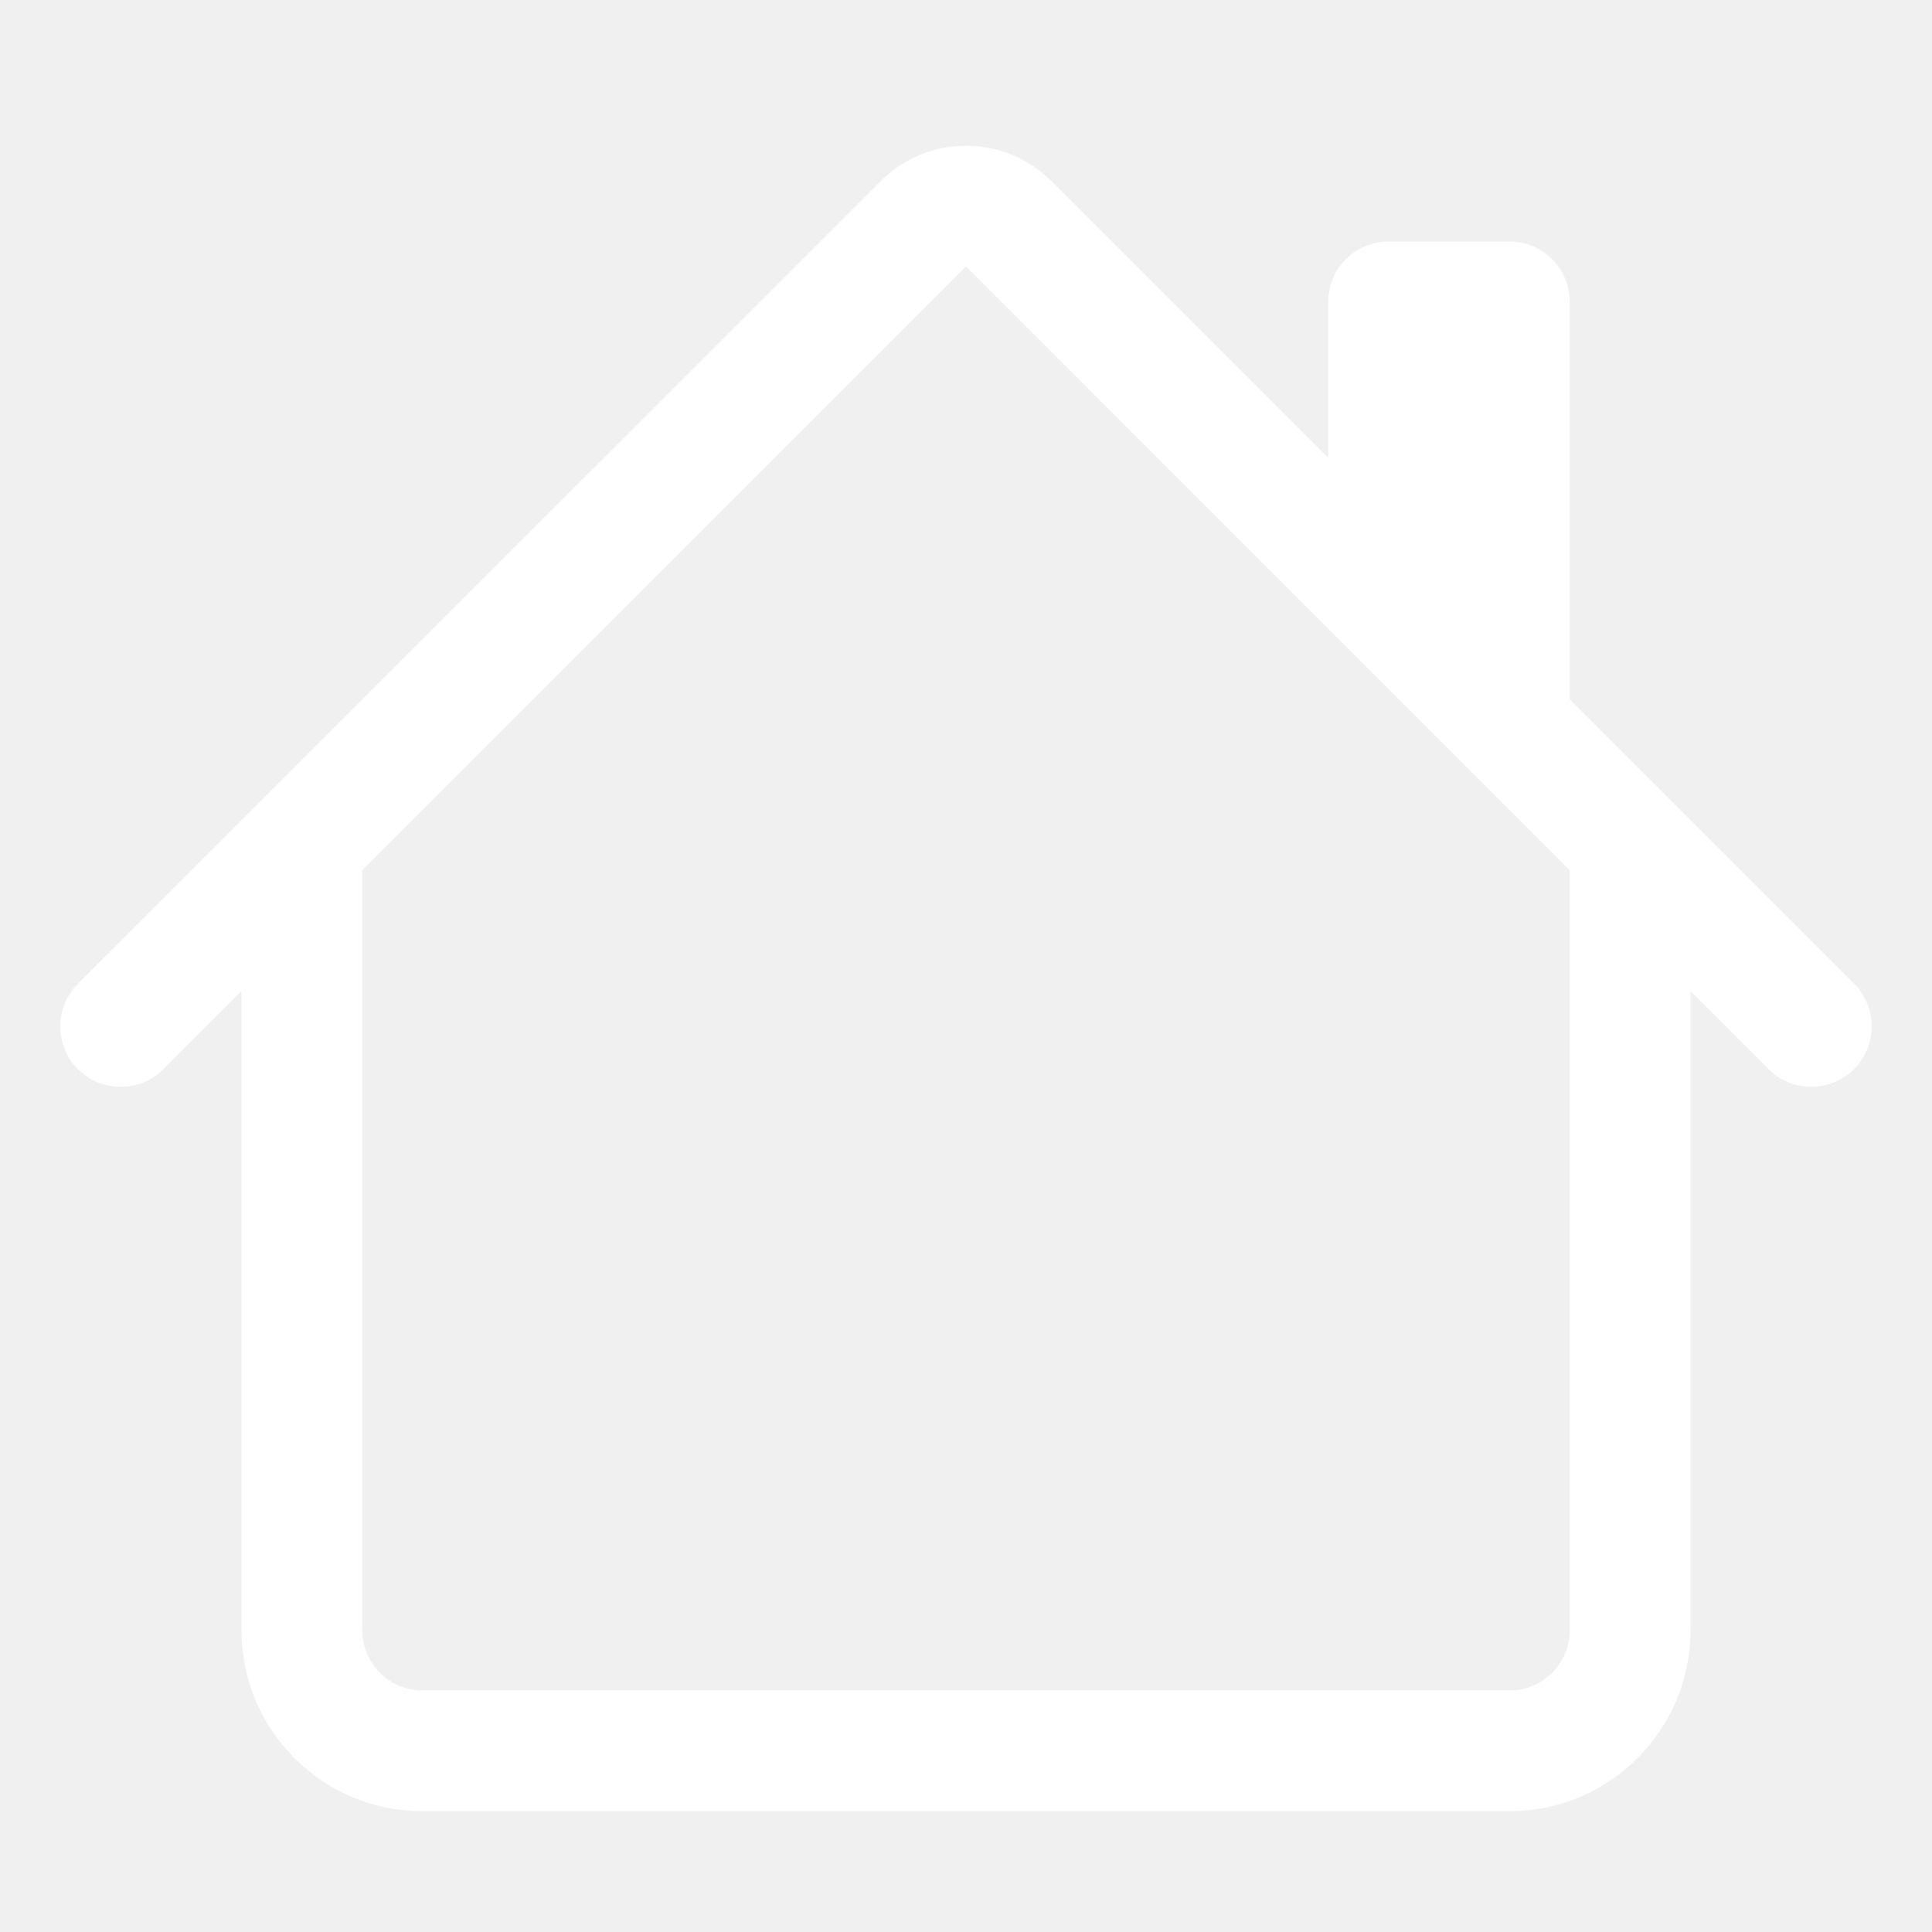
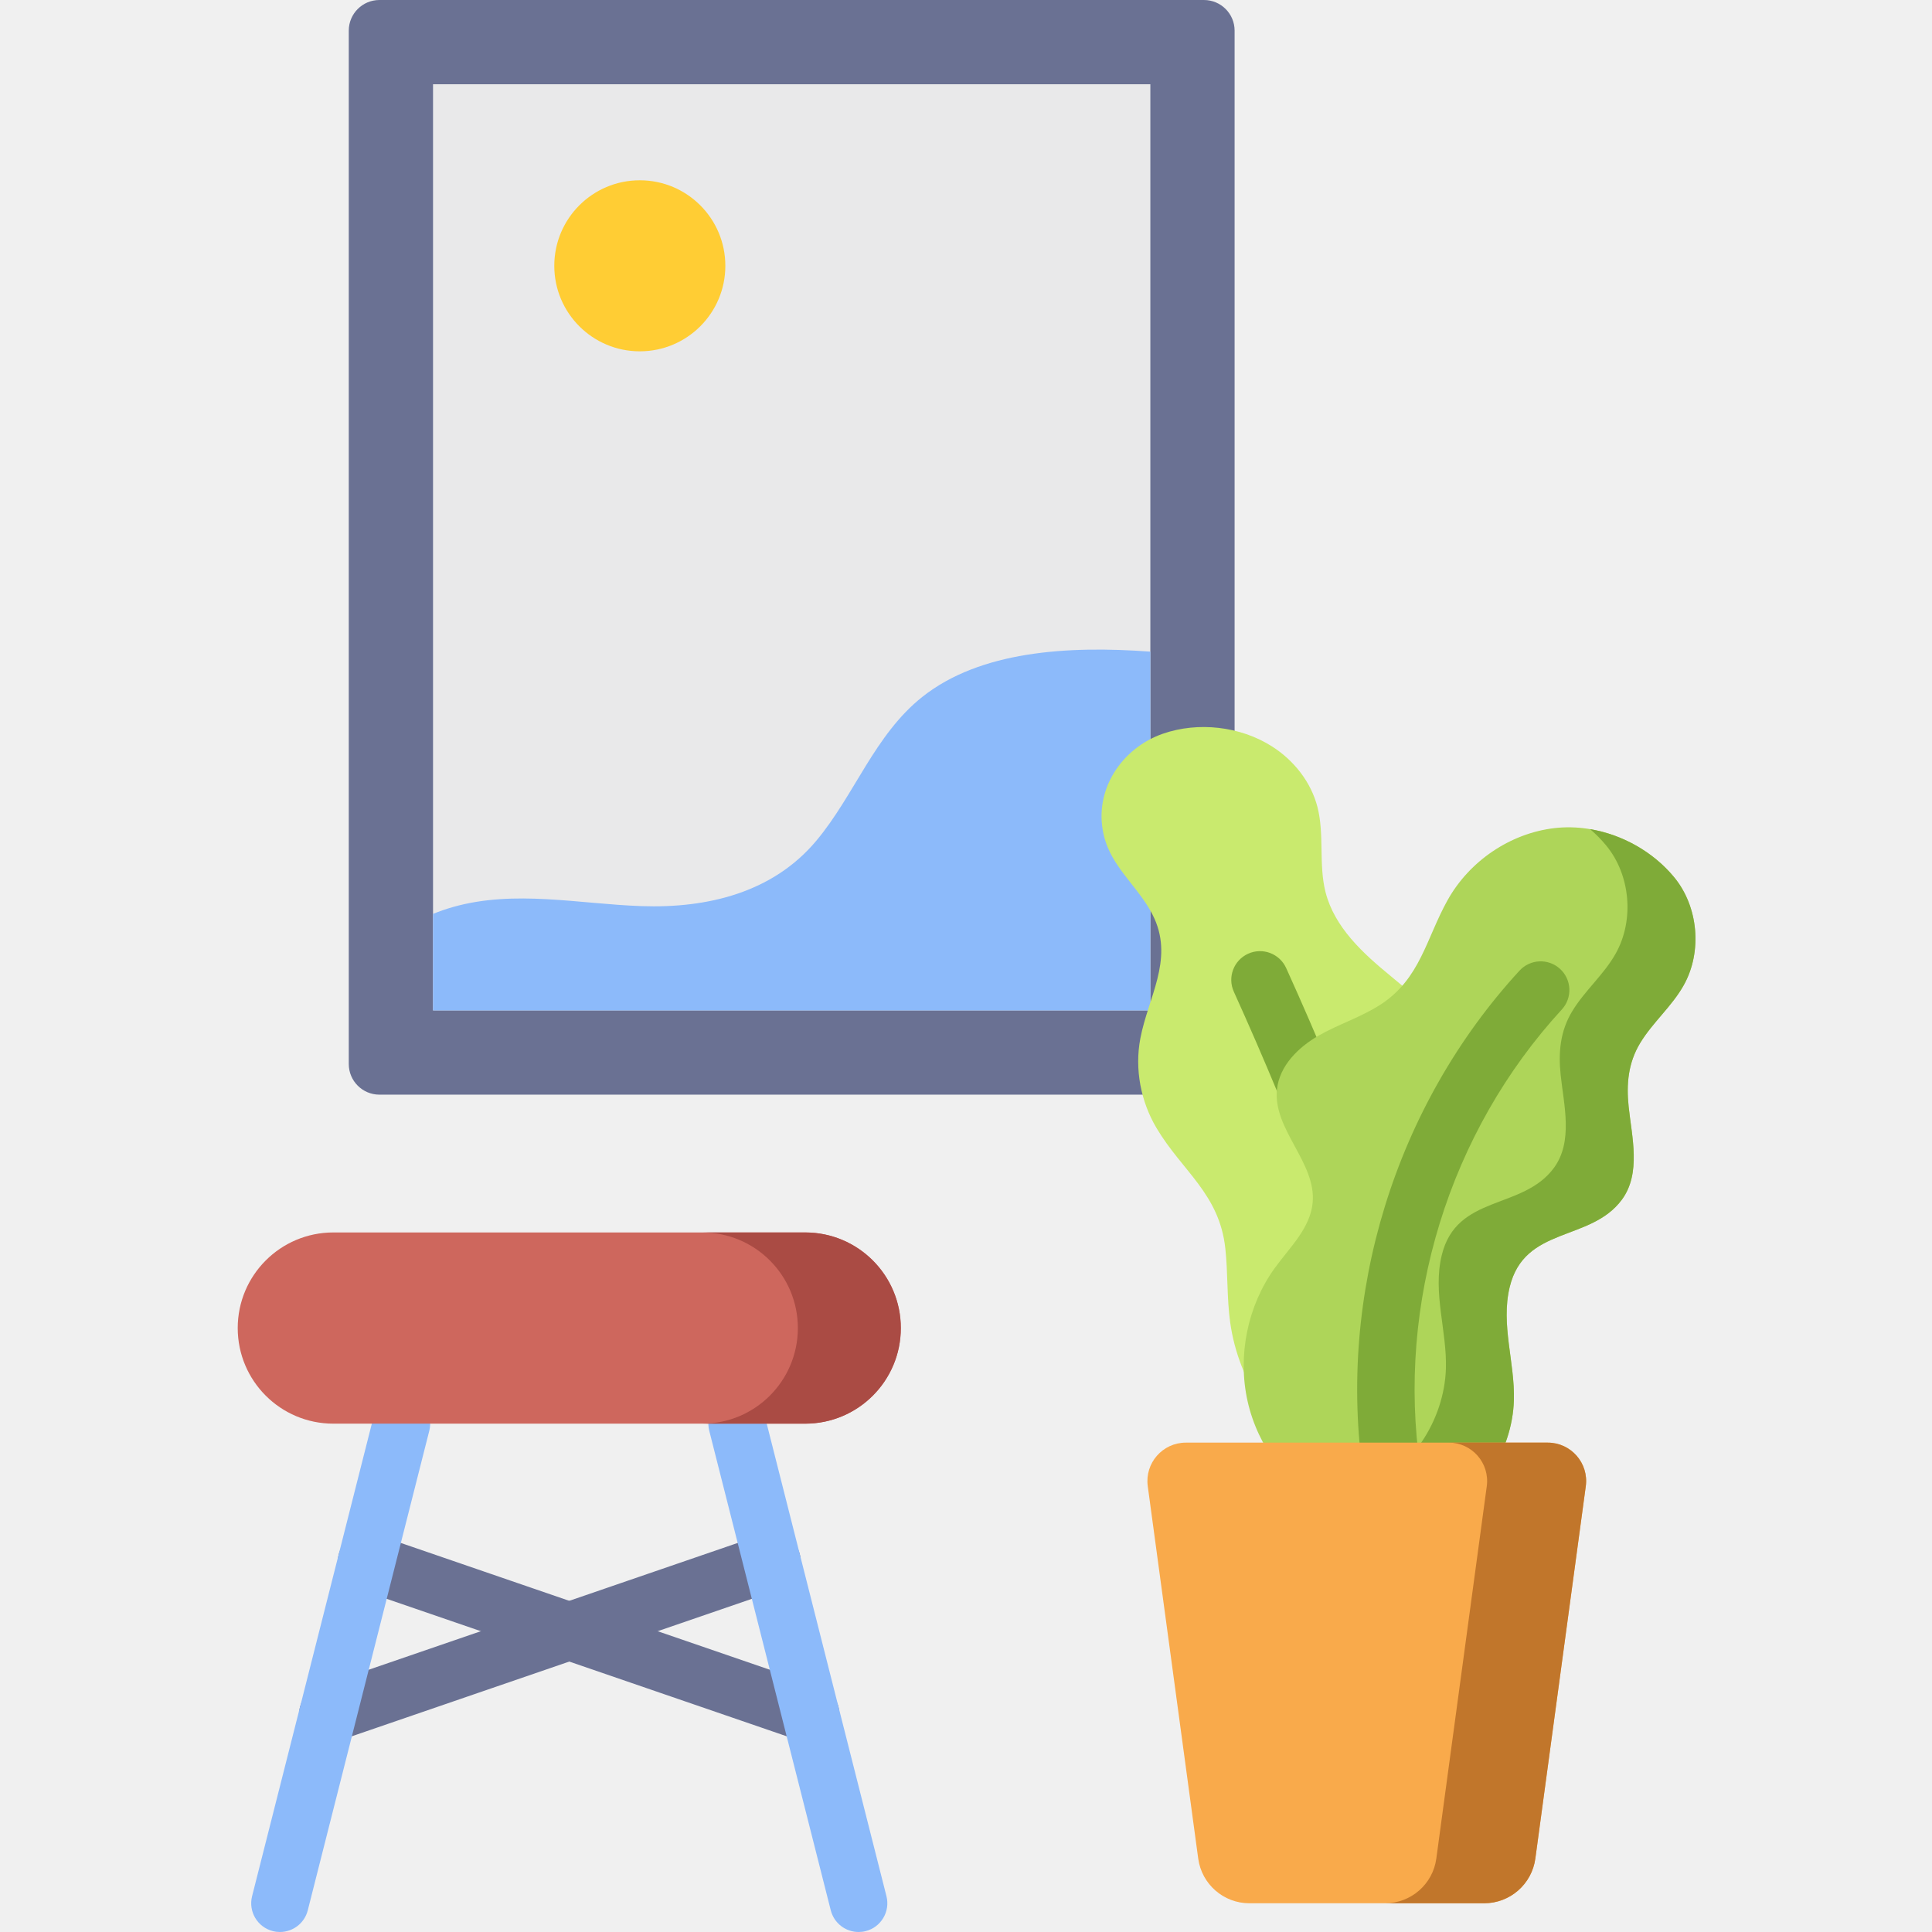
- <svg xmlns="http://www.w3.org/2000/svg" width="16" height="16" preserveAspectRatio="xMidYMid meet" viewBox="0 0 16 16" style="-ms-transform: rotate(360deg); -webkit-transform: rotate(360deg); transform: rotate(360deg);">
-   <g fill="#FFFFFF">
-     <path fill-rule="evenodd" d="M2 13.5V7h1v6.5a.5.5 0 0 0 .5.5h9a.5.5 0 0 0 .5-.5V7h1v6.5a1.5 1.5 0 0 1-1.5 1.5h-9A1.5 1.5 0 0 1 2 13.5zm11-11V6l-2-2V2.5a.5.5 0 0 1 .5-.5h1a.5.5 0 0 1 .5.5z" />
-     <path fill-rule="evenodd" d="M7.293 1.5a1 1 0 0 1 1.414 0l6.647 6.646a.5.5 0 0 1-.708.708L8 2.207L1.354 8.854a.5.5 0 1 1-.708-.708L7.293 1.5z" />
-   </g>
-   <rect x="0" y="0" width="16" height="16" fill="rgba(0, 0, 0, 0)" />
+ <svg xmlns="http://www.w3.org/2000/svg" height="512pt" viewBox="-63 0 512 512" width="512pt">
+   <path d="m151.848 461.883c-.82 0-1.656-.133-2.477-.414l-117.715-40.449c-3.973-1.367-6.09-5.699-4.723-9.672 1.367-3.977 5.699-6.086 9.672-4.727l117.715 40.453c3.977 1.363 6.09 5.695 4.723 9.668-1.082 3.156-4.035 5.141-7.195 5.141zm0 0" fill="#6a7193" />
+   <path d="m23.875 461.883c-3.16 0-6.113-1.984-7.199-5.141-1.363-3.973.75-8.305 4.727-9.672l117.715-40.449c3.977-1.367 8.305.75 9.672 4.723 1.367 3.977-.75 8.309-4.723 9.676l-117.719 40.449c-.82.281-1.652.414-2.473.414zm0 0" fill="#6a7193" />
+   <path d="m164.539 512c-3.402 0-6.5-2.297-7.375-5.742l-32.207-127.105c-1.031-4.074 1.434-8.215 5.508-9.246 4.066-1.027 8.215 1.434 9.25 5.508l32.207 127.102c1.031 4.074-1.434 8.215-5.508 9.25-.629.16-1.258.234-1.875.234zm0 0" fill="#8cbafa" />
+   <path d="m11.188 512c-.617 0-1.246-.074-1.875-.234-4.074-1.035-6.539-5.172-5.508-9.25l32.207-127.102c1.035-4.074 5.176-6.539 9.25-5.508s6.539 5.172 5.508 9.246l-32.207 127.105c-.875 3.445-3.973 5.742-7.375 5.742zm0 0" fill="#8cbafa" />
+   <path d="m150.391 377.285h-125.055c-13.992 0-25.336-11.344-25.336-25.336 0-13.992 11.344-25.336 25.336-25.336h125.055c13.992 0 25.336 11.344 25.336 25.336 0 13.992-11.344 25.336-25.336 25.336zm0 0" fill="#ce675d" />
+   <path d="m150.391 326.613h-27.285c13.992 0 25.336 11.344 25.336 25.336 0 13.992-11.344 25.336-25.336 25.336h27.285c13.992 0 25.336-11.344 25.336-25.336 0-13.992-11.344-25.336-25.336-25.336zm0 0" fill="#aa4b44" />
+   <path d="m256.062 290.094h-218.512c-4.484 0-8.121-3.633-8.121-8.117v-273.859c0-4.48 3.637-8.117 8.121-8.117h218.512c4.484 0 8.121 3.637 8.121 8.117v273.859c-.004 4.484-3.637 8.117-8.121 8.117zm0 0" fill="#6a7193" />
+   <path d="m241.855 22.328v245.438h-190.098v-245.438zm0 0" fill="#e9e9ea" />
+   <path d="m241.855 172.695c-21.984-1.633-45.137-.141-60.418 11.977-12.648 10.031-17.949 25.977-28.074 38.094-11.523 13.793-28.875 17.965-46.309 17.367-16.586-.566-33.66-4.398-49.992.23-1.801.512-3.574 1.121-5.305 1.828v25.578h190.098zm0 0" fill="#8cbafa" />
+   <path d="m311.426 263.684c-1.867-1.691-3.824-3.34-5.859-5.004-7.363-6.031-14.91-12.918-17.289-22.262-1.859-7.316-.262-15.199-2.129-22.512-1.711-6.707-6.316-12.449-12.066-16.105-8.406-5.348-19.578-6.609-28.934-3.348-10.824 3.773-18.422 14.863-15.66 26.777.258 1.105.602 2.188 1.031 3.234 2.902 7.051 9.332 12.047 12.434 19.008 4.949 11.098-1.684 20.887-3.746 31.691-1.562 8.172.113 16.77 4.293 23.797 6.797 11.434 16.652 17.398 18.223 31.887.707 6.492.387 13.082 1.281 19.551 2.207 15.988 12.148 30.781 26 37.617 27.961 13.797 36.75-42 41.242-68.797 1.961-11.672.523-24.137-3.84-35.09-3.402-8.539-8.652-14.707-14.98-20.445zm0 0" fill="#c9ea6e" />
+   <path d="m293.645 322.105c-3.074 0-5.973-1.879-7.121-4.93-6.895-18.285-14.48-36.574-22.543-54.355-1.738-3.828-.043-8.34 3.785-10.074 3.832-1.738 8.34-.039 10.078 3.789 8.199 18.082 15.91 36.676 22.922 55.27 1.484 3.934-.5 8.324-4.434 9.809-.887.332-1.793.492-2.688.492zm0 0" fill="#7fab38" />
+   <path d="m315.98 402.996c12.91-4.32 21.82-18.266 22.215-31.93.289-10.008-3.52-20.008-1.117-29.965 3.922-16.246 21.414-11.93 29.723-23.16 5.172-6.992 2.641-16.703 1.809-24.633-.641-6.062-.117-11.652 3.051-16.895 3.332-5.508 8.418-9.711 11.57-15.367 4.93-8.852 3.859-20.785-2.566-28.574-7.559-9.168-20.051-14.371-31.719-13.012-11.664 1.359-22.516 8.676-28.324 19.094-5.684 10.203-7.223 20.785-17.699 27.629-5.176 3.379-11.176 5.219-16.527 8.297-5.355 3.078-10.328 7.977-10.984 14.211-1.121 10.613 10.395 19.336 9.461 29.965-.598 6.828-6.102 11.922-10.082 17.441-7.176 9.957-9.867 23.148-7.176 35.203 2.691 12.051 10.715 22.754 21.41 28.551 7.406 4.02 16.16 5.711 24.355 3.871.883-.199 1.75-.441 2.602-.727zm0 0" fill="#aed559" />
+   <path d="m380.664 232.473c-5.535-6.715-13.715-11.301-22.277-12.742 1.547 1.32 2.977 2.766 4.266 4.328 6.426 7.789 7.496 19.727 2.562 28.574-3.152 5.656-8.238 9.863-11.566 15.367-3.172 5.242-3.691 10.832-3.055 16.898.836 7.93 3.363 17.637-1.809 24.629-8.305 11.23-25.797 6.914-29.719 23.16-2.406 9.957 1.402 19.957 1.113 29.965-.395 13.664-9.301 27.609-22.211 31.93-.852.285-1.723.527-2.605.727-4.199.941-8.543.957-12.777.207 2.008 1.645 4.16 3.102 6.438 4.336 7.406 4.016 16.16 5.707 24.355 3.871.883-.199 1.75-.441 2.602-.727 12.91-4.32 21.82-18.266 22.215-31.93.289-10.008-3.52-20.008-1.117-29.965 3.926-16.25 21.414-11.934 29.723-23.16 5.172-6.996 2.641-16.703 1.809-24.633-.641-6.062-.117-11.656 3.051-16.895 3.332-5.508 8.418-9.711 11.57-15.367 4.93-8.852 3.859-20.785-2.566-28.574zm0 0" fill="#7fab38" />
+   <path d="m305.852 397.785c-3.719 0-6.969-2.727-7.523-6.512-7.023-48.129 8.438-98.242 41.359-134.047 2.844-3.094 7.66-3.297 10.754-.449 3.094 2.844 3.297 7.66.453 10.754-29.852 32.465-43.871 77.902-37.504 121.543.609 4.16-2.273 8.023-6.43 8.629-.375.059-.746.082-1.109.082zm0 0" fill="#7fab38" />
+   <path d="m330.312 504.387h-62.207c-6.852 0-12.648-5.066-13.566-11.855l-13.371-98.676c-.824-6.109 3.922-11.543 10.086-11.543h95.914c6.16 0 10.91 5.434 10.082 11.543l-13.367 98.676c-.922 6.789-6.719 11.855-13.57 11.855zm0 0" fill="#f9aa4b" />
+   <path d="m347.168 382.312h-26.238c6.16 0 10.91 5.434 10.082 11.543l-13.371 98.676c-.918 6.789-6.715 11.855-13.566 11.855h26.238c6.852 0 12.648-5.066 13.57-11.855l13.367-98.676c.828-6.109-3.922-11.543-10.082-11.543zm0 0" fill="#c1762b" />
+   <path d="m129.223 70.441c0 12.52-10.148 22.664-22.668 22.664-12.516 0-22.664-10.145-22.664-22.664 0-12.516 10.148-22.664 22.664-22.664 12.52 0 22.668 10.148 22.668 22.664zm0 0" fill="#ffcd34" />
</svg>
